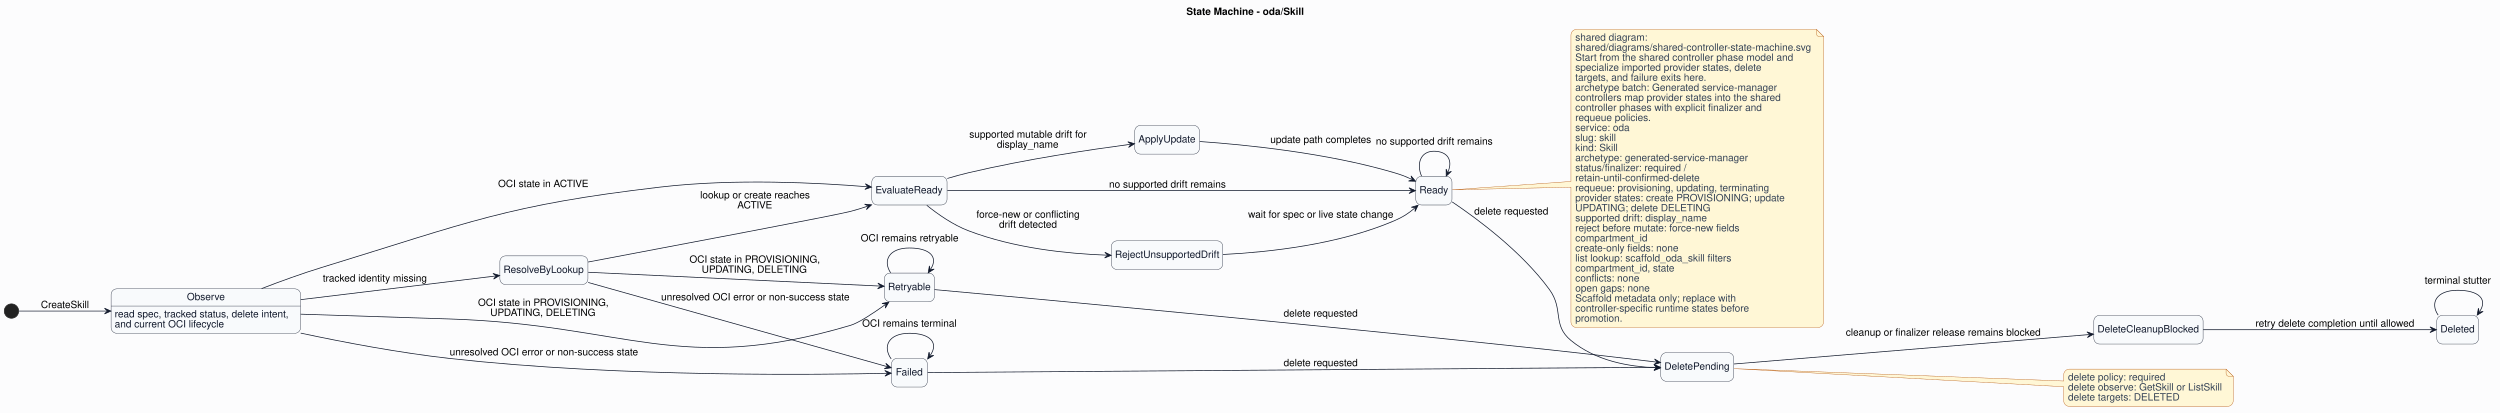
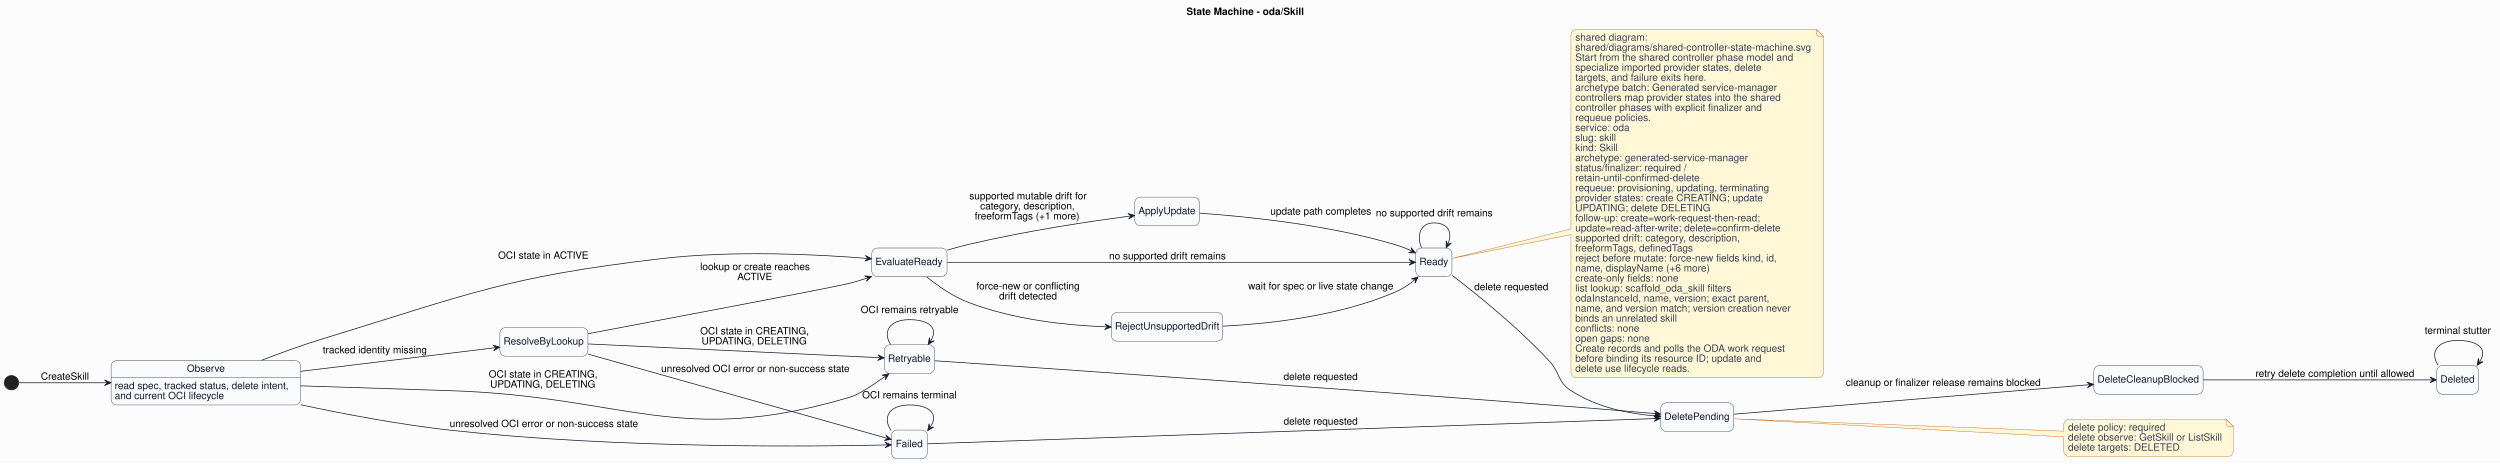
- <svg xmlns="http://www.w3.org/2000/svg" contentStyleType="text/css" data-diagram-type="STATE" height="576px" preserveAspectRatio="none" style="width:3488px;height:576px;background:#FCFCFD;" version="1.1" viewBox="0 0 3488 576" width="3488px" zoomAndPan="magnify">
+ <svg xmlns="http://www.w3.org/2000/svg" contentStyleType="text/css" data-diagram-type="STATE" height="646px" preserveAspectRatio="none" style="width:3488px;height:646px;background:#FCFCFD;" version="1.1" viewBox="0 0 3488 646" width="3488px" zoomAndPan="magnify">
  <defs />
  <g>
-     <rect fill="#FCFCFD" height="576" style="stroke:none;stroke-width:1;" width="3488" x="0" y="0" />
+     <rect fill="#FCFCFD" height="646" style="stroke:none;stroke-width:1;" width="3488" x="0" y="0" />
    <g class="title" data-source-line="10">
      <text fill="#000000" font-family="Helvetica" font-size="14" font-weight="bold" lengthAdjust="spacing" textLength="164.151" x="1655.182" y="20.78">State Machine - oda/Skill</text>
    </g>
-     <g>
-       <rect fill="#F8FAFC" height="62" rx="8" ry="8" style="stroke:#0F172A;stroke-width:0.5;" width="264.364" x="155" y="403" />
-       <line style="stroke:#0F172A;stroke-width:0.5;" x1="155" x2="419.364" y1="427" y2="427" />
-       <text fill="#0F172A" font-family="Helvetica" font-size="14" lengthAdjust="spacing" textLength="52.91" x="260.727" y="418.78">Observe</text>
-       <text fill="#0F172A" font-family="Helvetica" font-size="14" lengthAdjust="spacing" textLength="244.364" x="160" y="442.78">read spec, tracked status, delete intent,</text>
-       <text fill="#0F172A" font-family="Helvetica" font-size="14" lengthAdjust="spacing" textLength="153.282" x="160" y="456.78">and current OCI lifecycle</text>
-     </g>
-     <rect fill="#F8FAFC" height="40" rx="8" ry="8" style="stroke:#0F172A;stroke-width:0.5;" width="104.951" x="1216.36" y="246" />
-     <text fill="#0F172A" font-family="Helvetica" font-size="14" lengthAdjust="spacing" textLength="94.951" x="1221.36" y="269.78">EvaluateReady</text>
-     <rect fill="#F8FAFC" height="40" rx="8" ry="8" style="stroke:#0F172A;stroke-width:0.5;" width="50.469" x="1975.32" y="246" />
-     <text fill="#0F172A" font-family="Helvetica" font-size="14" lengthAdjust="spacing" textLength="40.469" x="1980.32" y="269.78">Ready</text>
-     <rect fill="#F8FAFC" height="40" rx="8" ry="8" style="stroke:#0F172A;stroke-width:0.5;" width="69.917" x="1233.88" y="381" />
-     <text fill="#0F172A" font-family="Helvetica" font-size="14" lengthAdjust="spacing" textLength="59.917" x="1238.88" y="404.78">Retryable</text>
-     <rect fill="#F8FAFC" height="40" rx="8" ry="8" style="stroke:#0F172A;stroke-width:0.5;" width="50" x="1243.84" y="500" />
-     <text fill="#0F172A" font-family="Helvetica" font-size="14" lengthAdjust="spacing" textLength="38.131" x="1249.775" y="523.78">Failed</text>
-     <rect fill="#F8FAFC" height="40" rx="8" ry="8" style="stroke:#0F172A;stroke-width:0.5;" width="122.848" x="697.44" y="357" />
-     <text fill="#0F172A" font-family="Helvetica" font-size="14" lengthAdjust="spacing" textLength="112.848" x="702.44" y="380.78">ResolveByLookup</text>
-     <rect fill="#F8FAFC" height="40" rx="8" ry="8" style="stroke:#0F172A;stroke-width:0.5;" width="155.51" x="1550.56" y="336" />
-     <text fill="#0F172A" font-family="Helvetica" font-size="14" lengthAdjust="spacing" textLength="145.51" x="1555.56" y="359.78">RejectUnsupportedDrift</text>
-     <rect fill="#F8FAFC" height="40" rx="8" ry="8" style="stroke:#0F172A;stroke-width:0.5;" width="90.165" x="1583.23" y="175" />
-     <text fill="#0F172A" font-family="Helvetica" font-size="14" lengthAdjust="spacing" textLength="80.165" x="1588.23" y="198.78">ApplyUpdate</text>
-     <rect fill="#F8FAFC" height="40" rx="8" ry="8" style="stroke:#0F172A;stroke-width:0.5;" width="101.848" x="2317.1" y="492" />
-     <text fill="#0F172A" font-family="Helvetica" font-size="14" lengthAdjust="spacing" textLength="91.848" x="2322.1" y="515.78">DeletePending</text>
-     <rect fill="#F8FAFC" height="40" rx="8" ry="8" style="stroke:#0F172A;stroke-width:0.5;" width="58.255" x="3399.8" y="440" />
-     <text fill="#0F172A" font-family="Helvetica" font-size="14" lengthAdjust="spacing" textLength="48.255" x="3404.8" y="463.78">Deleted</text>
-     <rect fill="#F8FAFC" height="40" rx="8" ry="8" style="stroke:#0F172A;stroke-width:0.5;" width="152.427" x="2921.32" y="440" />
-     <text fill="#0F172A" font-family="Helvetica" font-size="14" lengthAdjust="spacing" textLength="142.427" x="2926.32" y="463.78">DeleteCleanupBlocked</text>
-     <ellipse cx="16" cy="434" fill="#222222" rx="10" ry="10" style="stroke:#222222;stroke-width:1;" />
+     <g class="entity" data-qualified-name="observe" id="ent0002">
+       <rect fill="#F8FAFC" height="62" rx="8" ry="8" style="stroke:#0F172A;stroke-width:0.5;" width="264.364" x="155" y="503" />
+       <line style="stroke:#0F172A;stroke-width:0.5;" x1="155" x2="419.364" y1="527" y2="527" />
+       <text fill="#0F172A" font-family="Helvetica" font-size="14" lengthAdjust="spacing" textLength="52.91" x="260.727" y="518.78">Observe</text>
+       <text fill="#0F172A" font-family="Helvetica" font-size="14" lengthAdjust="spacing" textLength="244.364" x="160" y="542.78">read spec, tracked status, delete intent,</text>
+       <text fill="#0F172A" font-family="Helvetica" font-size="14" lengthAdjust="spacing" textLength="153.282" x="160" y="556.78">and current OCI lifecycle</text>
+     </g>
+     <rect fill="#F8FAFC" height="40" rx="8" ry="8" style="stroke:#0F172A;stroke-width:0.5;" width="104.951" x="1216.36" y="346" />
+     <text fill="#0F172A" font-family="Helvetica" font-size="14" lengthAdjust="spacing" textLength="94.951" x="1221.36" y="369.78">EvaluateReady</text>
+     <rect fill="#F8FAFC" height="40" rx="8" ry="8" style="stroke:#0F172A;stroke-width:0.5;" width="50.469" x="1975.32" y="346" />
+     <text fill="#0F172A" font-family="Helvetica" font-size="14" lengthAdjust="spacing" textLength="40.469" x="1980.32" y="369.78">Ready</text>
+     <rect fill="#F8FAFC" height="40" rx="8" ry="8" style="stroke:#0F172A;stroke-width:0.5;" width="69.917" x="1233.88" y="481" />
+     <text fill="#0F172A" font-family="Helvetica" font-size="14" lengthAdjust="spacing" textLength="59.917" x="1238.88" y="504.78">Retryable</text>
+     <rect fill="#F8FAFC" height="40" rx="8" ry="8" style="stroke:#0F172A;stroke-width:0.5;" width="50" x="1243.84" y="600" />
+     <text fill="#0F172A" font-family="Helvetica" font-size="14" lengthAdjust="spacing" textLength="38.131" x="1249.775" y="623.78">Failed</text>
+     <rect fill="#F8FAFC" height="40" rx="8" ry="8" style="stroke:#0F172A;stroke-width:0.5;" width="122.848" x="697.44" y="457" />
+     <text fill="#0F172A" font-family="Helvetica" font-size="14" lengthAdjust="spacing" textLength="112.848" x="702.44" y="480.78">ResolveByLookup</text>
+     <rect fill="#F8FAFC" height="40" rx="8" ry="8" style="stroke:#0F172A;stroke-width:0.5;" width="155.51" x="1550.56" y="436" />
+     <text fill="#0F172A" font-family="Helvetica" font-size="14" lengthAdjust="spacing" textLength="145.51" x="1555.56" y="459.78">RejectUnsupportedDrift</text>
+     <rect fill="#F8FAFC" height="40" rx="8" ry="8" style="stroke:#0F172A;stroke-width:0.5;" width="90.165" x="1583.23" y="275" />
+     <text fill="#0F172A" font-family="Helvetica" font-size="14" lengthAdjust="spacing" textLength="80.165" x="1588.23" y="298.78">ApplyUpdate</text>
+     <rect fill="#F8FAFC" height="40" rx="8" ry="8" style="stroke:#0F172A;stroke-width:0.5;" width="101.848" x="2317.1" y="562" />
+     <text fill="#0F172A" font-family="Helvetica" font-size="14" lengthAdjust="spacing" textLength="91.848" x="2322.1" y="585.78">DeletePending</text>
+     <rect fill="#F8FAFC" height="40" rx="8" ry="8" style="stroke:#0F172A;stroke-width:0.5;" width="58.255" x="3399.8" y="510" />
+     <text fill="#0F172A" font-family="Helvetica" font-size="14" lengthAdjust="spacing" textLength="48.255" x="3404.8" y="533.78">Deleted</text>
+     <rect fill="#F8FAFC" height="40" rx="8" ry="8" style="stroke:#0F172A;stroke-width:0.5;" width="152.427" x="2921.32" y="510" />
+     <text fill="#0F172A" font-family="Helvetica" font-size="14" lengthAdjust="spacing" textLength="142.427" x="2926.32" y="533.78">DeleteCleanupBlocked</text>
+     <g class="start_entity" data-qualified-name=".start." data-source-line="32" id="ent0002">
+       <ellipse cx="16" cy="534" fill="#222222" rx="10" ry="10" style="stroke:#222222;stroke-width:1;" />
+     </g>
    <g class="entity" data-qualified-name="GMN2" data-source-line="55" id="ent0003">
-       <path d="M2191.78,49 L2191.78,253.16 L2026.1,264.86 L2191.78,261.16 L2191.78,449 A8,8 0 0 0 2199.78,457 L2536.261,457 A8,8 0 0 0 2544.261,449 L2544.261,51 L2534.261,41 L2199.78,41 A8,8 0 0 0 2191.78,49" fill="#FFF7D6" style="stroke:#B45309;stroke-width:0.5;" />
+       <path d="M2191.78,49 L2191.78,319.36 L2026.1,360.49 L2191.78,327.36 L2191.78,519 A8,8 0 0 0 2199.78,527 L2536.261,527 A8,8 0 0 0 2544.261,519 L2544.261,51 L2534.261,41 L2199.78,41 A8,8 0 0 0 2191.78,49" fill="#FFF7D6" style="stroke:#B45309;stroke-width:0.5;" />
      <path d="M2534.261,41 L2534.261,47 A4,4 0 0 0 2538.261,51 L2544.261,51 L2534.261,41" fill="#FFF7D6" style="stroke:#B45309;stroke-width:0.5;" />
      <text fill="#334155" font-family="Helvetica" font-size="14" lengthAdjust="spacing" textLength="101.165" x="2197.78" y="56.78">shared diagram:</text>
      <text fill="#334155" font-family="Helvetica" font-size="14" lengthAdjust="spacing" textLength="331.481" x="2197.78" y="70.78">shared/diagrams/shared-controller-state-machine.svg</text>
      <text fill="#334155" font-family="Helvetica" font-size="14" lengthAdjust="spacing" textLength="304.274" x="2197.78" y="84.78">Start from the shared controller phase model and</text>
      <text fill="#334155" font-family="Helvetica" font-size="14" lengthAdjust="spacing" textLength="261.468" x="2197.78" y="98.78">specialize imported provider states, delete</text>
      <text fill="#334155" font-family="Helvetica" font-size="14" lengthAdjust="spacing" textLength="184.434" x="2197.78" y="112.78">targets, and failure exits here.</text>
      <text fill="#334155" font-family="Helvetica" font-size="14" lengthAdjust="spacing" textLength="281.709" x="2197.78" y="126.78">archetype batch: Generated service-manager</text>
      <text fill="#334155" font-family="Helvetica" font-size="14" lengthAdjust="spacing" textLength="287.923" x="2197.78" y="140.78">controllers map provider states into the shared</text>
      <text fill="#334155" font-family="Helvetica" font-size="14" lengthAdjust="spacing" textLength="261.461" x="2197.78" y="154.78">controller phases with explicit finalizer and</text>
      <text fill="#334155" font-family="Helvetica" font-size="14" lengthAdjust="spacing" textLength="105.848" x="2197.78" y="168.78">requeue policies.</text>
      <text fill="#334155" font-family="Helvetica" font-size="14" lengthAdjust="spacing" textLength="75.482" x="2197.78" y="182.78">service: oda</text>
      <text fill="#334155" font-family="Helvetica" font-size="14" lengthAdjust="spacing" textLength="56.793" x="2197.78" y="196.78">slug: skill</text>
      <text fill="#334155" font-family="Helvetica" font-size="14" lengthAdjust="spacing" textLength="59.131" x="2197.78" y="210.78">kind: Skill</text>
      <text fill="#334155" font-family="Helvetica" font-size="14" lengthAdjust="spacing" textLength="241.24" x="2197.78" y="224.78">archetype: generated-service-manager</text>
      <text fill="#334155" font-family="Helvetica" font-size="14" lengthAdjust="spacing" textLength="156.406" x="2197.78" y="238.78">status/finalizer: required /</text>
      <text fill="#334155" font-family="Helvetica" font-size="14" lengthAdjust="spacing" textLength="174.303" x="2197.78" y="252.78">retain-until-confirmed-delete</text>
      <text fill="#334155" font-family="Helvetica" font-size="14" lengthAdjust="spacing" textLength="272.398" x="2197.78" y="266.78">requeue: provisioning, updating, terminating</text>
-       <text fill="#334155" font-family="Helvetica" font-size="14" lengthAdjust="spacing" textLength="295.682" x="2197.78" y="280.78">provider states: create PROVISIONING; update</text>
+       <text fill="#334155" font-family="Helvetica" font-size="14" lengthAdjust="spacing" textLength="265.337" x="2197.78" y="280.78">provider states: create CREATING; update</text>
      <text fill="#334155" font-family="Helvetica" font-size="14" lengthAdjust="spacing" textLength="192.165" x="2197.78" y="294.78">UPDATING; delete DELETING</text>
-       <text fill="#334155" font-family="Helvetica" font-size="14" lengthAdjust="spacing" textLength="183.661" x="2197.78" y="308.78">supported drift: display_name</text>
-       <text fill="#334155" font-family="Helvetica" font-size="14" lengthAdjust="spacing" textLength="230.33" x="2197.78" y="322.78">reject before mutate: force-new fields</text>
-       <text fill="#334155" font-family="Helvetica" font-size="14" lengthAdjust="spacing" textLength="100.379" x="2197.78" y="336.78">compartment_id</text>
-       <text fill="#334155" font-family="Helvetica" font-size="14" lengthAdjust="spacing" textLength="144.751" x="2197.78" y="350.78">create-only fields: none</text>
-       <text fill="#334155" font-family="Helvetica" font-size="14" lengthAdjust="spacing" textLength="217.882" x="2197.78" y="364.78">list lookup: scaffold_oda_skill filters</text>
-       <text fill="#334155" font-family="Helvetica" font-size="14" lengthAdjust="spacing" textLength="138.51" x="2197.78" y="378.78">compartment_id, state</text>
-       <text fill="#334155" font-family="Helvetica" font-size="14" lengthAdjust="spacing" textLength="89.496" x="2197.78" y="392.78">conflicts: none</text>
-       <text fill="#334155" font-family="Helvetica" font-size="14" lengthAdjust="spacing" textLength="104.316" x="2197.78" y="406.78">open gaps: none</text>
-       <text fill="#334155" font-family="Helvetica" font-size="14" lengthAdjust="spacing" textLength="224.902" x="2197.78" y="420.78">Scaffold metadata only; replace with</text>
-       <text fill="#334155" font-family="Helvetica" font-size="14" lengthAdjust="spacing" textLength="244.323" x="2197.78" y="434.78">controller-specific runtime states before</text>
-       <text fill="#334155" font-family="Helvetica" font-size="14" lengthAdjust="spacing" textLength="66.144" x="2197.78" y="448.78">promotion.</text>
-     </g>
-     <g class="entity" data-qualified-name="GMN5" data-source-line="86" id="ent0006">
-       <path d="M2879.27,523 L2879.27,531.57 L2419.32,514.32 L2879.27,539.57 L2879.27,559 A8,8 0 0 0 2887.27,567 L3107.807,567 A8,8 0 0 0 3115.807,559 L3115.807,525 L3105.807,515 L2887.27,515 A8,8 0 0 0 2879.27,523" fill="#FFF7D6" style="stroke:#B45309;stroke-width:0.5;" />
-       <path d="M3105.807,515 L3105.807,521 A4,4 0 0 0 3109.807,525 L3115.807,525 L3105.807,515" fill="#FFF7D6" style="stroke:#B45309;stroke-width:0.5;" />
-       <text fill="#334155" font-family="Helvetica" font-size="14" lengthAdjust="spacing" textLength="136.972" x="2885.27" y="530.78">delete policy: required</text>
-       <text fill="#334155" font-family="Helvetica" font-size="14" lengthAdjust="spacing" textLength="215.537" x="2885.27" y="544.78">delete observe: GetSkill or ListSkill</text>
-       <text fill="#334155" font-family="Helvetica" font-size="14" lengthAdjust="spacing" textLength="157.185" x="2885.27" y="558.78">delete targets: DELETED</text>
+       <text fill="#334155" font-family="Helvetica" font-size="14" lengthAdjust="spacing" textLength="260.292" x="2197.78" y="308.78">follow-up: create=work-request-then-read;</text>
+       <text fill="#334155" font-family="Helvetica" font-size="14" lengthAdjust="spacing" textLength="288.716" x="2197.78" y="322.78">update=read-after-write; delete=confirm-delete</text>
+       <text fill="#334155" font-family="Helvetica" font-size="14" lengthAdjust="spacing" textLength="230.344" x="2197.78" y="336.78">supported drift: category, description,</text>
+       <text fill="#334155" font-family="Helvetica" font-size="14" lengthAdjust="spacing" textLength="168.082" x="2197.78" y="350.78">freeformTags, definedTags</text>
+       <text fill="#334155" font-family="Helvetica" font-size="14" lengthAdjust="spacing" textLength="282.468" x="2197.78" y="364.78">reject before mutate: force-new fields kind, id,</text>
+       <text fill="#334155" font-family="Helvetica" font-size="14" lengthAdjust="spacing" textLength="188.685" x="2197.78" y="378.78">name, displayName (+6 more)</text>
+       <text fill="#334155" font-family="Helvetica" font-size="14" lengthAdjust="spacing" textLength="144.751" x="2197.78" y="392.78">create-only fields: none</text>
+       <text fill="#334155" font-family="Helvetica" font-size="14" lengthAdjust="spacing" textLength="217.882" x="2197.78" y="406.78">list lookup: scaffold_oda_skill filters</text>
+       <text fill="#334155" font-family="Helvetica" font-size="14" lengthAdjust="spacing" textLength="272.385" x="2197.78" y="420.78">odaInstanceId, name, version; exact parent,</text>
+       <text fill="#334155" font-family="Helvetica" font-size="14" lengthAdjust="spacing" textLength="302.709" x="2197.78" y="434.78">name, and version match; version creation never</text>
+       <text fill="#334155" font-family="Helvetica" font-size="14" lengthAdjust="spacing" textLength="142.42" x="2197.78" y="448.78">binds an unrelated skill</text>
+       <text fill="#334155" font-family="Helvetica" font-size="14" lengthAdjust="spacing" textLength="89.496" x="2197.78" y="462.78">conflicts: none</text>
+       <text fill="#334155" font-family="Helvetica" font-size="14" lengthAdjust="spacing" textLength="104.316" x="2197.78" y="476.78">open gaps: none</text>
+       <text fill="#334155" font-family="Helvetica" font-size="14" lengthAdjust="spacing" textLength="294.137" x="2197.78" y="490.78">Create records and polls the ODA work request</text>
+       <text fill="#334155" font-family="Helvetica" font-size="14" lengthAdjust="spacing" textLength="260.723" x="2197.78" y="504.78">before binding its resource ID; update and</text>
+       <text fill="#334155" font-family="Helvetica" font-size="14" lengthAdjust="spacing" textLength="161.089" x="2197.78" y="518.78">delete use lifecycle reads.</text>
+     </g>
+     <g class="entity" data-qualified-name="GMN5" data-source-line="91" id="ent0006">
+       <path d="M2879.27,593 L2879.27,601.57 L2419.32,584.32 L2879.27,609.57 L2879.27,629 A8,8 0 0 0 2887.27,637 L3107.807,637 A8,8 0 0 0 3115.807,629 L3115.807,595 L3105.807,585 L2887.27,585 A8,8 0 0 0 2879.27,593" fill="#FFF7D6" style="stroke:#B45309;stroke-width:0.5;" />
+       <path d="M3105.807,585 L3105.807,591 A4,4 0 0 0 3109.807,595 L3115.807,595 L3105.807,585" fill="#FFF7D6" style="stroke:#B45309;stroke-width:0.5;" />
+       <text fill="#334155" font-family="Helvetica" font-size="14" lengthAdjust="spacing" textLength="136.972" x="2885.27" y="600.78">delete policy: required</text>
+       <text fill="#334155" font-family="Helvetica" font-size="14" lengthAdjust="spacing" textLength="215.537" x="2885.27" y="614.78">delete observe: GetSkill or ListSkill</text>
+       <text fill="#334155" font-family="Helvetica" font-size="14" lengthAdjust="spacing" textLength="157.185" x="2885.27" y="628.78">delete targets: DELETED</text>
    </g>
    <g class="link" data-entity-1="ent0002" data-entity-2="ent0002" data-link-type="dependency" data-source-line="32" id="lnk3">
-       <path d="M26.27,434 C47.39,434 95.43,434 148.79,434" fill="none" id="*start*-to-observe" style="stroke:#0F172A;stroke-width:1;" />
-       <polygon fill="#0F172A" points="154.79,434,145.79,430,149.79,434,145.79,438,154.79,434" style="stroke:#0F172A;stroke-width:1;" />
-       <text fill="#000000" font-family="Helvetica" font-size="14" lengthAdjust="spacing" textLength="67.689" x="57" y="429.78">CreateSkill</text>
+       <path d="M26.27,534 C47.39,534 95.43,534 148.79,534" fill="none" id="*start*-to-observe" style="stroke:#0F172A;stroke-width:1;" />
+       <polygon fill="#0F172A" points="154.79,534,145.79,530,149.79,534,145.79,538,154.79,534" style="stroke:#0F172A;stroke-width:1;" />
+       <text fill="#000000" font-family="Helvetica" font-size="14" lengthAdjust="spacing" textLength="67.689" x="57" y="529.78">CreateSkill</text>
    </g>
    <g class="link" data-entity-1="ent0002" data-entity-2="ent0007" data-link-type="dependency" data-source-line="33" id="lnk4">
-       <path d="M419.64,418.05 C510.55,407.01 621.334,393.573 691.184,385.093" fill="none" id="observe-to-resolve_by_lookup" style="stroke:#0F172A;stroke-width:1;" />
-       <polygon fill="#0F172A" points="697.14,384.37,687.723,381.484,692.176,384.973,688.688,389.425,697.14,384.37" style="stroke:#0F172A;stroke-width:1;" />
-       <text fill="#000000" font-family="Helvetica" font-size="14" lengthAdjust="spacing" textLength="145.503" x="450.36" y="392.84">tracked identity missing</text>
+       <path d="M419.64,518.05 C510.55,507.01 621.334,493.573 691.184,485.093" fill="none" id="observe-to-resolve_by_lookup" style="stroke:#0F172A;stroke-width:1;" />
+       <polygon fill="#0F172A" points="697.14,484.37,687.723,481.484,692.176,484.973,688.688,489.425,697.14,484.37" style="stroke:#0F172A;stroke-width:1;" />
+       <text fill="#000000" font-family="Helvetica" font-size="14" lengthAdjust="spacing" textLength="145.503" x="450.36" y="492.84">tracked identity missing</text>
    </g>
    <g class="link" data-entity-1="ent0007" data-entity-2="ent0003" data-link-type="dependency" data-source-line="34" id="lnk5">
-       <path d="M820.57,365.58 C934.1,344.19 1168.77,299.79 1186.36,295 C1196.07,292.36 1200.604,291.054 1210.384,287.704" fill="none" id="resolve_by_lookup-to-evaluate_ready" style="stroke:#0F172A;stroke-width:1;" />
-       <polygon fill="#0F172A" points="1216.06,285.76,1206.249,284.892,1211.33,287.38,1208.842,292.461,1216.06,285.76" style="stroke:#0F172A;stroke-width:1;" />
-       <text fill="#000000" font-family="Helvetica" font-size="14" lengthAdjust="spacing" textLength="154.089" x="976.86" y="276.78">lookup or create reaches</text>
-       <text fill="#000000" font-family="Helvetica" font-size="14" lengthAdjust="spacing" textLength="50.565" x="1028.622" y="290.78">ACTIVE</text>
+       <path d="M820.57,465.58 C934.1,444.19 1168.77,399.79 1186.36,395 C1196.07,392.36 1200.604,391.054 1210.384,387.704" fill="none" id="resolve_by_lookup-to-evaluate_ready" style="stroke:#0F172A;stroke-width:1;" />
+       <polygon fill="#0F172A" points="1216.06,385.76,1206.249,384.892,1211.33,387.38,1208.842,392.461,1216.06,385.76" style="stroke:#0F172A;stroke-width:1;" />
+       <text fill="#000000" font-family="Helvetica" font-size="14" lengthAdjust="spacing" textLength="154.089" x="976.86" y="376.78">lookup or create reaches</text>
+       <text fill="#000000" font-family="Helvetica" font-size="14" lengthAdjust="spacing" textLength="50.565" x="1028.622" y="390.78">ACTIVE</text>
    </g>
    <g class="link" data-entity-1="ent0007" data-entity-2="ent0005" data-link-type="dependency" data-source-line="35" id="lnk6">
-       <path d="M820.63,379.87 C928.21,384.95 1142.807,395.097 1227.597,399.097" fill="none" id="resolve_by_lookup-to-retryable" style="stroke:#0F172A;stroke-width:1;" />
-       <polygon fill="#0F172A" points="1233.59,399.38,1224.789,394.96,1228.596,399.144,1224.411,402.951,1233.59,399.38" style="stroke:#0F172A;stroke-width:1;" />
-       <text fill="#000000" font-family="Helvetica" font-size="14" lengthAdjust="spacing" textLength="184.379" x="961.86" y="366.54">OCI state in PROVISIONING,</text>
-       <text fill="#000000" font-family="Helvetica" font-size="14" lengthAdjust="spacing" textLength="150.131" x="978.984" y="380.54">UPDATING, DELETING</text>
+       <path d="M820.63,479.87 C928.21,484.95 1142.807,495.097 1227.597,499.097" fill="none" id="resolve_by_lookup-to-retryable" style="stroke:#0F172A;stroke-width:1;" />
+       <polygon fill="#0F172A" points="1233.59,499.38,1224.789,494.96,1228.596,499.144,1224.411,502.951,1233.59,499.38" style="stroke:#0F172A;stroke-width:1;" />
+       <text fill="#000000" font-family="Helvetica" font-size="14" lengthAdjust="spacing" textLength="154.034" x="976.86" y="466.54">OCI state in CREATING,</text>
+       <text fill="#000000" font-family="Helvetica" font-size="14" lengthAdjust="spacing" textLength="150.131" x="978.812" y="480.54">UPDATING, DELETING</text>
    </g>
    <g class="link" data-entity-1="ent0007" data-entity-2="ent0006" data-link-type="dependency" data-source-line="36" id="lnk7">
-       <path d="M820.63,394.11 C932.69,425.65 1161.585,490.083 1237.675,511.513" fill="none" id="resolve_by_lookup-to-failed" style="stroke:#0F172A;stroke-width:1;" />
-       <polygon fill="#0F172A" points="1243.45,513.14,1235.871,506.85,1238.637,511.784,1233.703,514.55,1243.45,513.14" style="stroke:#0F172A;stroke-width:1;" />
-       <text fill="#000000" font-family="Helvetica" font-size="14" lengthAdjust="spacing" textLength="263.778" x="922.36" y="419.03">unresolved OCI error or non-success state</text>
+       <path d="M820.63,494.11 C932.69,525.65 1161.585,590.083 1237.675,611.513" fill="none" id="resolve_by_lookup-to-failed" style="stroke:#0F172A;stroke-width:1;" />
+       <polygon fill="#0F172A" points="1243.45,613.14,1235.871,606.85,1238.637,611.784,1233.703,614.55,1243.45,613.14" style="stroke:#0F172A;stroke-width:1;" />
+       <text fill="#000000" font-family="Helvetica" font-size="14" lengthAdjust="spacing" textLength="263.778" x="922.36" y="519.03">unresolved OCI error or non-success state</text>
    </g>
    <g class="link" data-entity-1="ent0002" data-entity-2="ent0003" data-link-type="dependency" data-source-line="37" id="lnk8">
-       <path d="M364.96,402.64 C391.45,392.43 421.47,381.55 449.36,373 C655.5,309.82 707.22,286.06 921.36,261 C1025.33,248.83 1142.05,255.034 1209.99,260.554" fill="none" id="observe-to-evaluate_ready" style="stroke:#0F172A;stroke-width:1;" />
-       <polygon fill="#0F172A" points="1215.97,261.04,1207.323,256.324,1210.986,260.635,1206.676,264.298,1215.97,261.04" style="stroke:#0F172A;stroke-width:1;" />
-       <text fill="#000000" font-family="Helvetica" font-size="14" lengthAdjust="spacing" textLength="128.372" x="694.86" y="260.95">OCI state in ACTIVE</text>
+       <path d="M364.96,502.64 C391.45,492.43 421.47,481.55 449.36,473 C655.5,409.82 707.22,386.06 921.36,361 C1025.33,348.83 1142.05,355.034 1209.99,360.554" fill="none" id="observe-to-evaluate_ready" style="stroke:#0F172A;stroke-width:1;" />
+       <polygon fill="#0F172A" points="1215.97,361.04,1207.323,356.324,1210.986,360.635,1206.676,364.298,1215.97,361.04" style="stroke:#0F172A;stroke-width:1;" />
+       <text fill="#000000" font-family="Helvetica" font-size="14" lengthAdjust="spacing" textLength="128.372" x="694.86" y="360.95">OCI state in ACTIVE</text>
    </g>
    <g class="link" data-entity-1="ent0002" data-entity-2="ent0005" data-link-type="dependency" data-source-line="38" id="lnk9">
-       <path d="M419.47,438.33 C482.11,440.38 558.11,442.85 626.36,445 C875.16,452.84 947.72,524.79 1186.36,454 C1197.77,450.62 1216.445,438.364 1235.305,424.914" fill="none" id="observe-to-retryable" style="stroke:#0F172A;stroke-width:1;" />
-       <polygon fill="#0F172A" points="1240.19,421.43,1230.54,423.399,1236.119,424.333,1235.185,429.912,1240.19,421.43" style="stroke:#0F172A;stroke-width:1;" />
-       <text fill="#000000" font-family="Helvetica" font-size="14" lengthAdjust="spacing" textLength="184.379" x="666.86" y="426.78">OCI state in PROVISIONING,</text>
-       <text fill="#000000" font-family="Helvetica" font-size="14" lengthAdjust="spacing" textLength="150.131" x="683.984" y="440.78">UPDATING, DELETING</text>
+       <path d="M419.47,538.33 C482.11,540.38 558.11,542.85 626.36,545 C875.16,552.84 947.72,624.79 1186.36,554 C1197.77,550.62 1216.445,538.364 1235.305,524.914" fill="none" id="observe-to-retryable" style="stroke:#0F172A;stroke-width:1;" />
+       <polygon fill="#0F172A" points="1240.19,521.43,1230.54,523.399,1236.119,524.333,1235.185,529.912,1240.19,521.43" style="stroke:#0F172A;stroke-width:1;" />
+       <text fill="#000000" font-family="Helvetica" font-size="14" lengthAdjust="spacing" textLength="154.034" x="681.86" y="526.78">OCI state in CREATING,</text>
+       <text fill="#000000" font-family="Helvetica" font-size="14" lengthAdjust="spacing" textLength="150.131" x="683.812" y="540.78">UPDATING, DELETING</text>
    </g>
    <g class="link" data-entity-1="ent0002" data-entity-2="ent0006" data-link-type="dependency" data-source-line="39" id="lnk10">
-       <path d="M419.52,464.76 C481.83,478.03 557.56,492.26 626.36,500 C865.8,526.92 1152.452,522.769 1237.562,520.789" fill="none" id="observe-to-failed" style="stroke:#0F172A;stroke-width:1;" />
-       <polygon fill="#0F172A" points="1243.56,520.65,1234.469,516.86,1238.561,520.766,1234.656,524.858,1243.56,520.65" style="stroke:#0F172A;stroke-width:1;" />
-       <text fill="#000000" font-family="Helvetica" font-size="14" lengthAdjust="spacing" textLength="263.778" x="627.36" y="495.78">unresolved OCI error or non-success state</text>
+       <path d="M419.52,564.76 C481.83,578.03 557.56,592.26 626.36,600 C865.8,626.92 1152.452,622.769 1237.562,620.789" fill="none" id="observe-to-failed" style="stroke:#0F172A;stroke-width:1;" />
+       <polygon fill="#0F172A" points="1243.56,620.65,1234.469,616.86,1238.561,620.766,1234.656,624.858,1243.56,620.65" style="stroke:#0F172A;stroke-width:1;" />
+       <text fill="#000000" font-family="Helvetica" font-size="14" lengthAdjust="spacing" textLength="263.778" x="627.36" y="595.78">unresolved OCI error or non-success state</text>
    </g>
    <g class="link" data-entity-1="ent0003" data-entity-2="ent0008" data-link-type="dependency" data-source-line="40" id="lnk11">
-       <path d="M1293.06,286.48 C1308.49,298.89 1329.81,313.85 1351.32,322 C1415.53,346.35 1487.604,353.906 1544.304,356.026" fill="none" id="evaluate_ready-to-reject_unsupported_drift" style="stroke:#0F172A;stroke-width:1;" />
-       <polygon fill="#0F172A" points="1550.3,356.25,1541.456,351.916,1545.303,356.063,1541.157,359.911,1550.3,356.25" style="stroke:#0F172A;stroke-width:1;" />
-       <text fill="#000000" font-family="Helvetica" font-size="14" lengthAdjust="spacing" textLength="143.951" x="1362.32" y="303.78">force-new or conflicting</text>
-       <text fill="#000000" font-family="Helvetica" font-size="14" lengthAdjust="spacing" textLength="80.938" x="1393.827" y="317.78">drift detected</text>
+       <path d="M1293.06,386.48 C1308.49,398.89 1329.81,413.85 1351.32,422 C1415.53,446.35 1487.604,453.906 1544.304,456.026" fill="none" id="evaluate_ready-to-reject_unsupported_drift" style="stroke:#0F172A;stroke-width:1;" />
+       <polygon fill="#0F172A" points="1550.3,456.25,1541.456,451.916,1545.303,456.063,1541.157,459.911,1550.3,456.25" style="stroke:#0F172A;stroke-width:1;" />
+       <text fill="#000000" font-family="Helvetica" font-size="14" lengthAdjust="spacing" textLength="143.951" x="1362.32" y="403.78">force-new or conflicting</text>
+       <text fill="#000000" font-family="Helvetica" font-size="14" lengthAdjust="spacing" textLength="80.938" x="1393.827" y="417.78">drift detected</text>
    </g>
    <g class="link" data-entity-1="ent0008" data-entity-2="ent0004" data-link-type="dependency" data-source-line="41" id="lnk12">
-       <path d="M1706.32,355.06 C1772.2,351.77 1868.3,341 1945.32,308 C1957.36,302.84 1964.48,298.236 1973.92,290.246" fill="none" id="reject_unsupported_drift-to-ready" style="stroke:#0F172A;stroke-width:1;" />
-       <polygon fill="#0F172A" points="1978.5,286.37,1969.046,289.131,1974.684,289.6,1974.215,295.238,1978.5,286.37" style="stroke:#0F172A;stroke-width:1;" />
-       <text fill="#000000" font-family="Helvetica" font-size="14" lengthAdjust="spacing" textLength="203.882" x="1741.32" y="303.78">wait for spec or live state change</text>
+       <path d="M1706.32,455.06 C1772.2,451.77 1868.3,441 1945.32,408 C1957.36,402.84 1964.48,398.236 1973.92,390.246" fill="none" id="reject_unsupported_drift-to-ready" style="stroke:#0F172A;stroke-width:1;" />
+       <polygon fill="#0F172A" points="1978.5,386.37,1969.046,389.131,1974.684,389.6,1974.215,395.238,1978.5,386.37" style="stroke:#0F172A;stroke-width:1;" />
+       <text fill="#000000" font-family="Helvetica" font-size="14" lengthAdjust="spacing" textLength="203.882" x="1741.32" y="403.78">wait for spec or live state change</text>
    </g>
    <g class="link" data-entity-1="ent0003" data-entity-2="ent0009" data-link-type="dependency" data-source-line="42" id="lnk13">
-       <path d="M1321.72,248.96 C1331.49,246.07 1341.67,243.27 1351.32,241 C1432.17,221.95 1522.202,208.61 1577.032,201.33" fill="none" id="evaluate_ready-to-apply_update" style="stroke:#0F172A;stroke-width:1;" />
-       <polygon fill="#0F172A" points="1582.98,200.54,1573.532,197.759,1578.024,201.198,1574.585,205.69,1582.98,200.54" style="stroke:#0F172A;stroke-width:1;" />
-       <text fill="#000000" font-family="Helvetica" font-size="14" lengthAdjust="spacing" textLength="163.42" x="1352.32" y="192.09">supported mutable drift for</text>
-       <text fill="#000000" font-family="Helvetica" font-size="14" lengthAdjust="spacing" textLength="86.386" x="1390.837" y="206.09">display_name</text>
+       <path d="M1321.72,348.96 C1331.49,346.07 1341.67,343.27 1351.32,341 C1432.17,321.95 1522.202,308.61 1577.032,301.33" fill="none" id="evaluate_ready-to-apply_update" style="stroke:#0F172A;stroke-width:1;" />
+       <polygon fill="#0F172A" points="1582.98,300.54,1573.532,297.759,1578.024,301.198,1574.585,305.69,1582.98,300.54" style="stroke:#0F172A;stroke-width:1;" />
+       <text fill="#000000" font-family="Helvetica" font-size="14" lengthAdjust="spacing" textLength="163.42" x="1352.32" y="278.09">supported mutable drift for</text>
+       <text fill="#000000" font-family="Helvetica" font-size="14" lengthAdjust="spacing" textLength="133.068" x="1367.496" y="292.09">category, description,</text>
+       <text fill="#000000" font-family="Helvetica" font-size="14" lengthAdjust="spacing" textLength="148.21" x="1359.925" y="306.09">freeformTags (+1 more)</text>
    </g>
    <g class="link" data-entity-1="ent0009" data-entity-2="ent0004" data-link-type="dependency" data-source-line="43" id="lnk14">
-       <path d="M1673.88,197.45 C1735.86,201.76 1851.1,213.07 1945.32,241 C1955.36,243.98 1960.503,245.9 1969.612,250.28" fill="none" id="apply_update-to-ready" style="stroke:#0F172A;stroke-width:1;" />
-       <polygon fill="#0F172A" points="1975.02,252.88,1968.642,245.375,1970.514,250.714,1965.176,252.585,1975.02,252.88" style="stroke:#0F172A;stroke-width:1;" />
-       <text fill="#000000" font-family="Helvetica" font-size="14" lengthAdjust="spacing" textLength="141.654" x="1772.32" y="199.45">update path completes</text>
+       <path d="M1673.88,297.45 C1735.86,301.76 1851.1,313.07 1945.32,341 C1955.36,343.98 1960.503,345.9 1969.612,350.28" fill="none" id="apply_update-to-ready" style="stroke:#0F172A;stroke-width:1;" />
+       <polygon fill="#0F172A" points="1975.02,352.88,1968.642,345.375,1970.514,350.714,1965.176,352.585,1975.02,352.88" style="stroke:#0F172A;stroke-width:1;" />
+       <text fill="#000000" font-family="Helvetica" font-size="14" lengthAdjust="spacing" textLength="141.654" x="1772.32" y="299.45">update path completes</text>
    </g>
    <g class="link" data-entity-1="ent0003" data-entity-2="ent0004" data-link-type="dependency" data-source-line="44" id="lnk15">
-       <path d="M1321.73,266 C1466.46,266 1864.77,266 1968.86,266" fill="none" id="evaluate_ready-to-ready" style="stroke:#0F172A;stroke-width:1;" />
-       <polygon fill="#0F172A" points="1974.86,266,1965.86,262,1969.86,266,1965.86,270,1974.86,266" style="stroke:#0F172A;stroke-width:1;" />
-       <text fill="#000000" font-family="Helvetica" font-size="14" lengthAdjust="spacing" textLength="162.641" x="1547.32" y="261.78">no supported drift remains</text>
+       <path d="M1321.73,366 C1466.46,366 1864.77,366 1968.86,366" fill="none" id="evaluate_ready-to-ready" style="stroke:#0F172A;stroke-width:1;" />
+       <polygon fill="#0F172A" points="1974.86,366,1965.86,362,1969.86,366,1965.86,370,1974.86,366" style="stroke:#0F172A;stroke-width:1;" />
+       <text fill="#000000" font-family="Helvetica" font-size="14" lengthAdjust="spacing" textLength="162.641" x="1547.32" y="361.78">no supported drift remains</text>
    </g>
    <g class="link" data-entity-1="ent0004" data-entity-2="ent0004" data-link-type="dependency" data-source-line="45" id="lnk16">
-       <path d="M1983.35,245.69 C1976,228.73 1981.74,211 2000.55,211 C2019.36,211 2027.486,223.225 2020.136,240.185" fill="none" id="ready-to-ready" style="stroke:#0F172A;stroke-width:1;" />
-       <polygon fill="#0F172A" points="2017.75,245.69,2024.999,239.023,2019.738,241.102,2017.659,235.842,2017.75,245.69" style="stroke:#0F172A;stroke-width:1;" />
-       <text fill="#000000" font-family="Helvetica" font-size="14" lengthAdjust="spacing" textLength="162.641" x="1919.55" y="201.78">no supported drift remains</text>
+       <path d="M1983.35,345.69 C1976,328.73 1981.74,311 2000.55,311 C2019.36,311 2027.486,323.225 2020.136,340.185" fill="none" id="ready-to-ready" style="stroke:#0F172A;stroke-width:1;" />
+       <polygon fill="#0F172A" points="2017.75,345.69,2024.999,339.023,2019.738,341.102,2017.659,335.842,2017.75,345.69" style="stroke:#0F172A;stroke-width:1;" />
+       <text fill="#000000" font-family="Helvetica" font-size="14" lengthAdjust="spacing" textLength="162.641" x="1919.55" y="301.78">no supported drift remains</text>
    </g>
    <g class="link" data-entity-1="ent0005" data-entity-2="ent0005" data-link-type="dependency" data-source-line="46" id="lnk17">
-       <path d="M1242.63,380.69 C1231.42,363.73 1240.16,346 1268.84,346 C1297.52,346 1309.556,358.723 1298.356,375.683" fill="none" id="retryable-to-retryable" style="stroke:#0F172A;stroke-width:1;" />
-       <polygon fill="#0F172A" points="1295.05,380.69,1303.347,375.384,1297.805,376.518,1296.672,370.976,1295.05,380.69" style="stroke:#0F172A;stroke-width:1;" />
-       <text fill="#000000" font-family="Helvetica" font-size="14" lengthAdjust="spacing" textLength="136.931" x="1200.84" y="336.78">OCI remains retryable</text>
+       <path d="M1242.63,480.69 C1231.42,463.73 1240.16,446 1268.84,446 C1297.52,446 1309.556,458.723 1298.356,475.683" fill="none" id="retryable-to-retryable" style="stroke:#0F172A;stroke-width:1;" />
+       <polygon fill="#0F172A" points="1295.05,480.69,1303.347,475.384,1297.805,476.518,1296.672,470.976,1295.05,480.69" style="stroke:#0F172A;stroke-width:1;" />
+       <text fill="#000000" font-family="Helvetica" font-size="14" lengthAdjust="spacing" textLength="136.931" x="1200.84" y="436.78">OCI remains retryable</text>
    </g>
    <g class="link" data-entity-1="ent0006" data-entity-2="ent0006" data-link-type="dependency" data-source-line="47" id="lnk18">
-       <path d="M1243.41,500.83 C1231.04,483.53 1239.52,465 1268.84,465 C1298.16,465 1310.13,478.649 1297.76,495.949" fill="none" id="failed-to-failed" style="stroke:#0F172A;stroke-width:1;" />
-       <polygon fill="#0F172A" points="1294.27,500.83,1302.758,495.836,1297.178,496.763,1296.251,491.182,1294.27,500.83" style="stroke:#0F172A;stroke-width:1;" />
-       <text fill="#000000" font-family="Helvetica" font-size="14" lengthAdjust="spacing" textLength="132.255" x="1202.84" y="455.78">OCI remains terminal</text>
+       <path d="M1243.41,600.83 C1231.04,583.53 1239.52,565 1268.84,565 C1298.16,565 1310.13,578.649 1297.76,595.949" fill="none" id="failed-to-failed" style="stroke:#0F172A;stroke-width:1;" />
+       <polygon fill="#0F172A" points="1294.27,600.83,1302.758,595.836,1297.178,596.763,1296.251,591.182,1294.27,600.83" style="stroke:#0F172A;stroke-width:1;" />
+       <text fill="#000000" font-family="Helvetica" font-size="14" lengthAdjust="spacing" textLength="132.255" x="1202.84" y="555.78">OCI remains terminal</text>
    </g>
    <g class="link" data-entity-1="ent0004" data-entity-2="ent0010" data-link-type="dependency" data-source-line="48" id="lnk19">
-       <path d="M2026.1,281.72 C2060.51,304.84 2123.19,351.04 2161.78,404 C2181.96,431.68 2165.35,453.21 2191.78,475 C2226.69,503.78 2272.535,511.555 2310.775,513.115" fill="none" id="ready-to-delete_pending" style="stroke:#0F172A;stroke-width:1;" />
-       <polygon fill="#0F172A" points="2316.77,513.36,2307.941,508.997,2311.774,513.156,2307.614,516.99,2316.77,513.36" style="stroke:#0F172A;stroke-width:1;" />
-       <text fill="#000000" font-family="Helvetica" font-size="14" lengthAdjust="spacing" textLength="104.303" x="2056.78" y="299.34">delete requested</text>
+       <path d="M2026.15,384.31 C2058.98,409.38 2118.07,456.67 2161.78,504 C2177.1,520.59 2172.82,532.75 2191.78,545 C2229.26,569.21 2273.809,577.434 2310.979,580.394" fill="none" id="ready-to-delete_pending" style="stroke:#0F172A;stroke-width:1;" />
+       <polygon fill="#0F172A" points="2316.96,580.87,2308.306,576.168,2311.976,580.473,2307.671,584.143,2316.96,580.87" style="stroke:#0F172A;stroke-width:1;" />
+       <text fill="#000000" font-family="Helvetica" font-size="14" lengthAdjust="spacing" textLength="104.303" x="2056.78" y="404.89">delete requested</text>
    </g>
    <g class="link" data-entity-1="ent0005" data-entity-2="ent0010" data-link-type="dependency" data-source-line="49" id="lnk20">
-       <path d="M1303.89,404.08 C1422.37,414.87 1827.63,452.17 2161.78,488 C2214.75,493.68 2269.373,500.132 2310.913,505.142" fill="none" id="retryable-to-delete_pending" style="stroke:#0F172A;stroke-width:1;" />
-       <polygon fill="#0F172A" points="2316.87,505.86,2308.414,500.811,2311.906,505.261,2307.456,508.754,2316.87,505.86" style="stroke:#0F172A;stroke-width:1;" />
-       <text fill="#000000" font-family="Helvetica" font-size="14" lengthAdjust="spacing" textLength="104.303" x="1790.82" y="441.76">delete requested</text>
+       <path d="M1304.29,503.33 C1423.25,511.43 1827.83,539.19 2161.78,565 C2214.72,569.09 2269.322,573.652 2310.872,577.182" fill="none" id="retryable-to-delete_pending" style="stroke:#0F172A;stroke-width:1;" />
+       <polygon fill="#0F172A" points="2316.85,577.69,2308.221,572.942,2311.868,577.267,2307.544,580.914,2316.85,577.69" style="stroke:#0F172A;stroke-width:1;" />
+       <text fill="#000000" font-family="Helvetica" font-size="14" lengthAdjust="spacing" textLength="104.303" x="1790.82" y="530.14">delete requested</text>
    </g>
    <g class="link" data-entity-1="ent0006" data-entity-2="ent0010" data-link-type="dependency" data-source-line="50" id="lnk21">
-       <path d="M1294.29,519.82 C1433.18,518.81 2117.3,513.824 2310.62,512.414" fill="none" id="failed-to-delete_pending" style="stroke:#0F172A;stroke-width:1;" />
-       <polygon fill="#0F172A" points="2316.62,512.37,2307.591,508.436,2311.62,512.407,2307.649,516.436,2316.62,512.37" style="stroke:#0F172A;stroke-width:1;" />
-       <text fill="#000000" font-family="Helvetica" font-size="14" lengthAdjust="spacing" textLength="104.303" x="1790.82" y="510.86">delete requested</text>
+       <path d="M1294.29,619.15 C1433.18,614.34 2117.304,590.648 2310.624,583.957" fill="none" id="failed-to-delete_pending" style="stroke:#0F172A;stroke-width:1;" />
+       <polygon fill="#0F172A" points="2316.62,583.75,2307.487,580.064,2311.623,583.923,2307.764,588.059,2316.62,583.75" style="stroke:#0F172A;stroke-width:1;" />
+       <text fill="#000000" font-family="Helvetica" font-size="14" lengthAdjust="spacing" textLength="104.303" x="1790.82" y="592.43">delete requested</text>
    </g>
    <g class="link" data-entity-1="ent0010" data-entity-2="ent0012" data-link-type="dependency" data-source-line="51" id="lnk22">
-       <path d="M2419.32,507.83 C2529.18,498.73 2785.151,477.516 2914.97,466.756" fill="none" id="delete_pending-to-delete_cleanup_blocked" style="stroke:#0F172A;stroke-width:1;" />
-       <polygon fill="#0F172A" points="2920.95,466.26,2911.65,463.017,2915.967,466.673,2912.311,470.99,2920.95,466.26" style="stroke:#0F172A;stroke-width:1;" />
-       <text fill="#000000" font-family="Helvetica" font-size="14" lengthAdjust="spacing" textLength="273.144" x="2575.27" y="468.35">cleanup or finalizer release remains blocked</text>
+       <path d="M2419.32,577.83 C2529.18,568.73 2785.151,547.516 2914.97,536.756" fill="none" id="delete_pending-to-delete_cleanup_blocked" style="stroke:#0F172A;stroke-width:1;" />
+       <polygon fill="#0F172A" points="2920.95,536.26,2911.65,533.017,2915.967,536.673,2912.311,540.99,2920.95,536.26" style="stroke:#0F172A;stroke-width:1;" />
+       <text fill="#000000" font-family="Helvetica" font-size="14" lengthAdjust="spacing" textLength="273.144" x="2575.27" y="538.35">cleanup or finalizer release remains blocked</text>
    </g>
    <g class="link" data-entity-1="ent0012" data-entity-2="ent0011" data-link-type="dependency" data-source-line="52" id="lnk23">
-       <path d="M3073.82,460 C3170.51,460 3327.67,460 3393.31,460" fill="none" id="delete_cleanup_blocked-to-deleted" style="stroke:#0F172A;stroke-width:1;" />
-       <polygon fill="#0F172A" points="3399.31,460,3390.31,456,3394.31,460,3390.31,464,3399.31,460" style="stroke:#0F172A;stroke-width:1;" />
-       <text fill="#000000" font-family="Helvetica" font-size="14" lengthAdjust="spacing" textLength="222.565" x="3146.8" y="455.78">retry delete completion until allowed</text>
+       <path d="M3073.82,530 C3170.51,530 3327.67,530 3393.31,530" fill="none" id="delete_cleanup_blocked-to-deleted" style="stroke:#0F172A;stroke-width:1;" />
+       <polygon fill="#0F172A" points="3399.31,530,3390.31,526,3394.31,530,3390.31,534,3399.31,530" style="stroke:#0F172A;stroke-width:1;" />
+       <text fill="#000000" font-family="Helvetica" font-size="14" lengthAdjust="spacing" textLength="222.565" x="3146.8" y="525.78">retry delete completion until allowed</text>
    </g>
    <g class="link" data-entity-1="ent0011" data-entity-2="ent0011" data-link-type="dependency" data-source-line="53" id="lnk24">
-       <path d="M3401.74,439.69 C3390.12,422.73 3399.18,405 3428.93,405 C3458.68,405 3471.131,417.78 3459.511,434.74" fill="none" id="deleted-to-deleted" style="stroke:#0F172A;stroke-width:1;" />
-       <polygon fill="#0F172A" points="3456.12,439.69,3464.507,434.526,3458.946,435.565,3457.907,430.005,3456.12,439.69" style="stroke:#0F172A;stroke-width:1;" />
-       <text fill="#000000" font-family="Helvetica" font-size="14" lengthAdjust="spacing" textLength="92.586" x="3382.93" y="395.78">terminal stutter</text>
+       <path d="M3401.74,509.69 C3390.12,492.73 3399.18,475 3428.93,475 C3458.68,475 3471.131,487.78 3459.511,504.74" fill="none" id="deleted-to-deleted" style="stroke:#0F172A;stroke-width:1;" />
+       <polygon fill="#0F172A" points="3456.12,509.69,3464.507,504.526,3458.946,505.565,3457.907,500.005,3456.12,509.69" style="stroke:#0F172A;stroke-width:1;" />
+       <text fill="#000000" font-family="Helvetica" font-size="14" lengthAdjust="spacing" textLength="92.586" x="3382.93" y="465.78">terminal stutter</text>
    </g>
  </g>
</svg>
